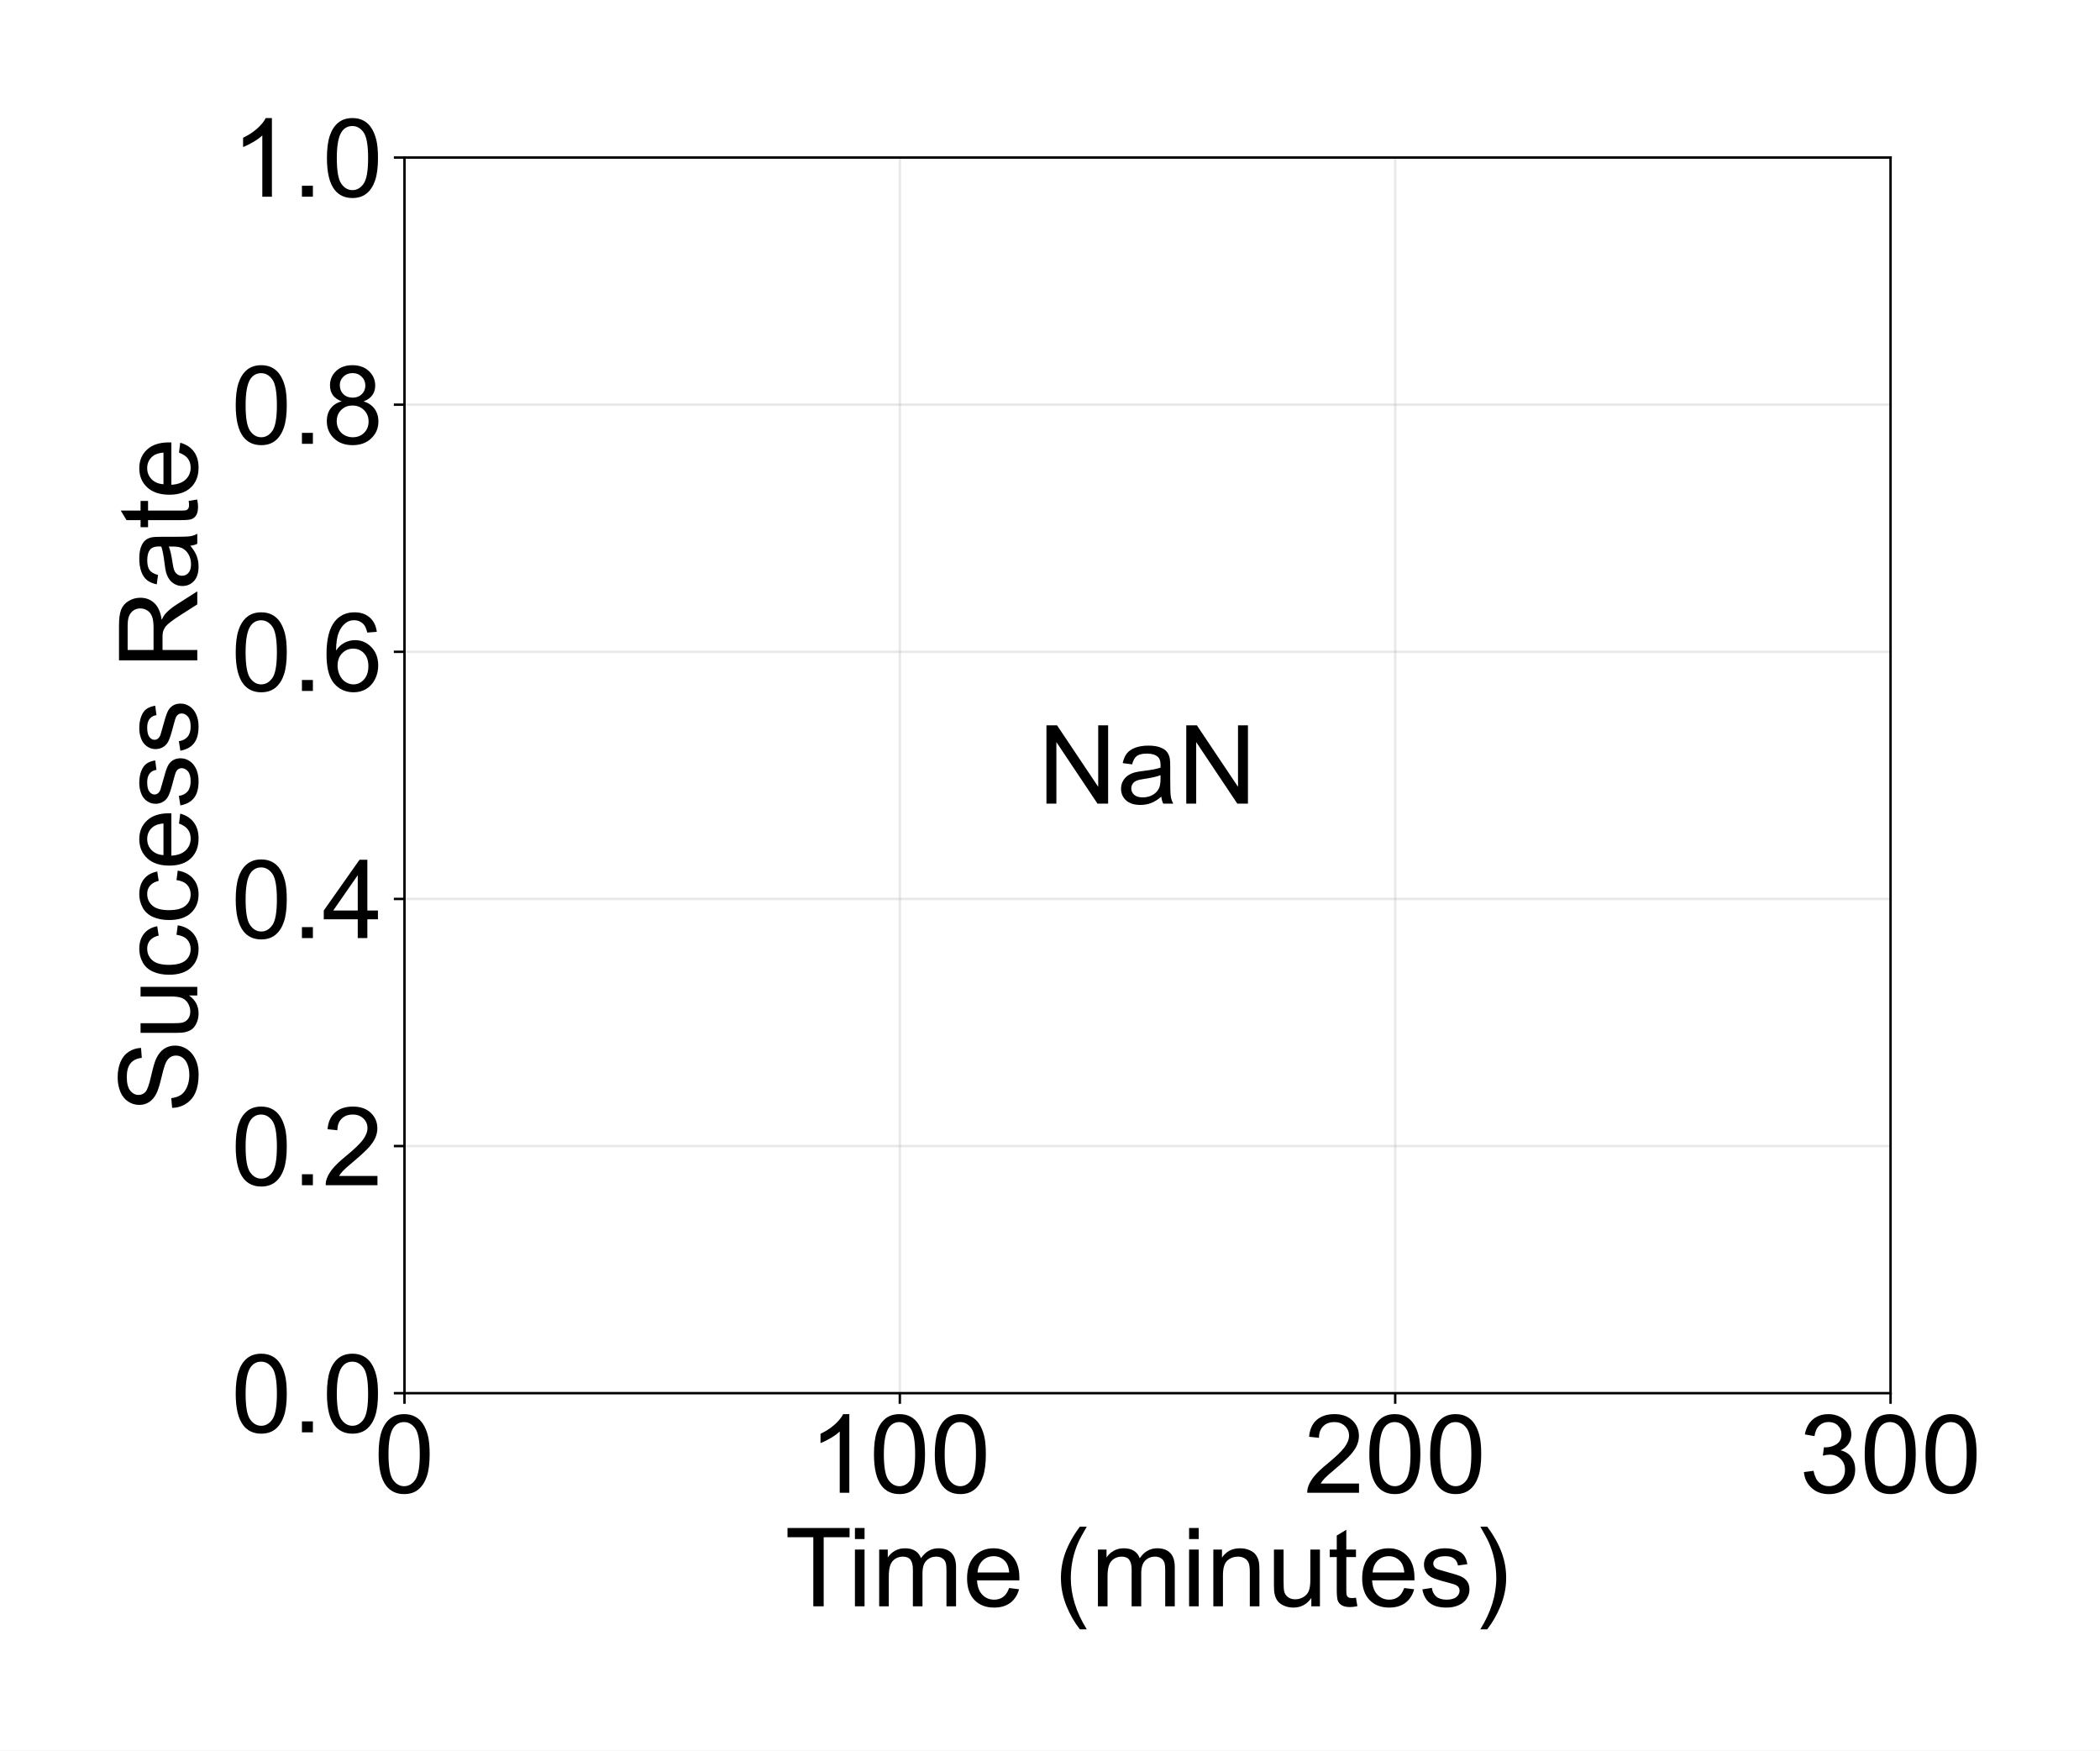
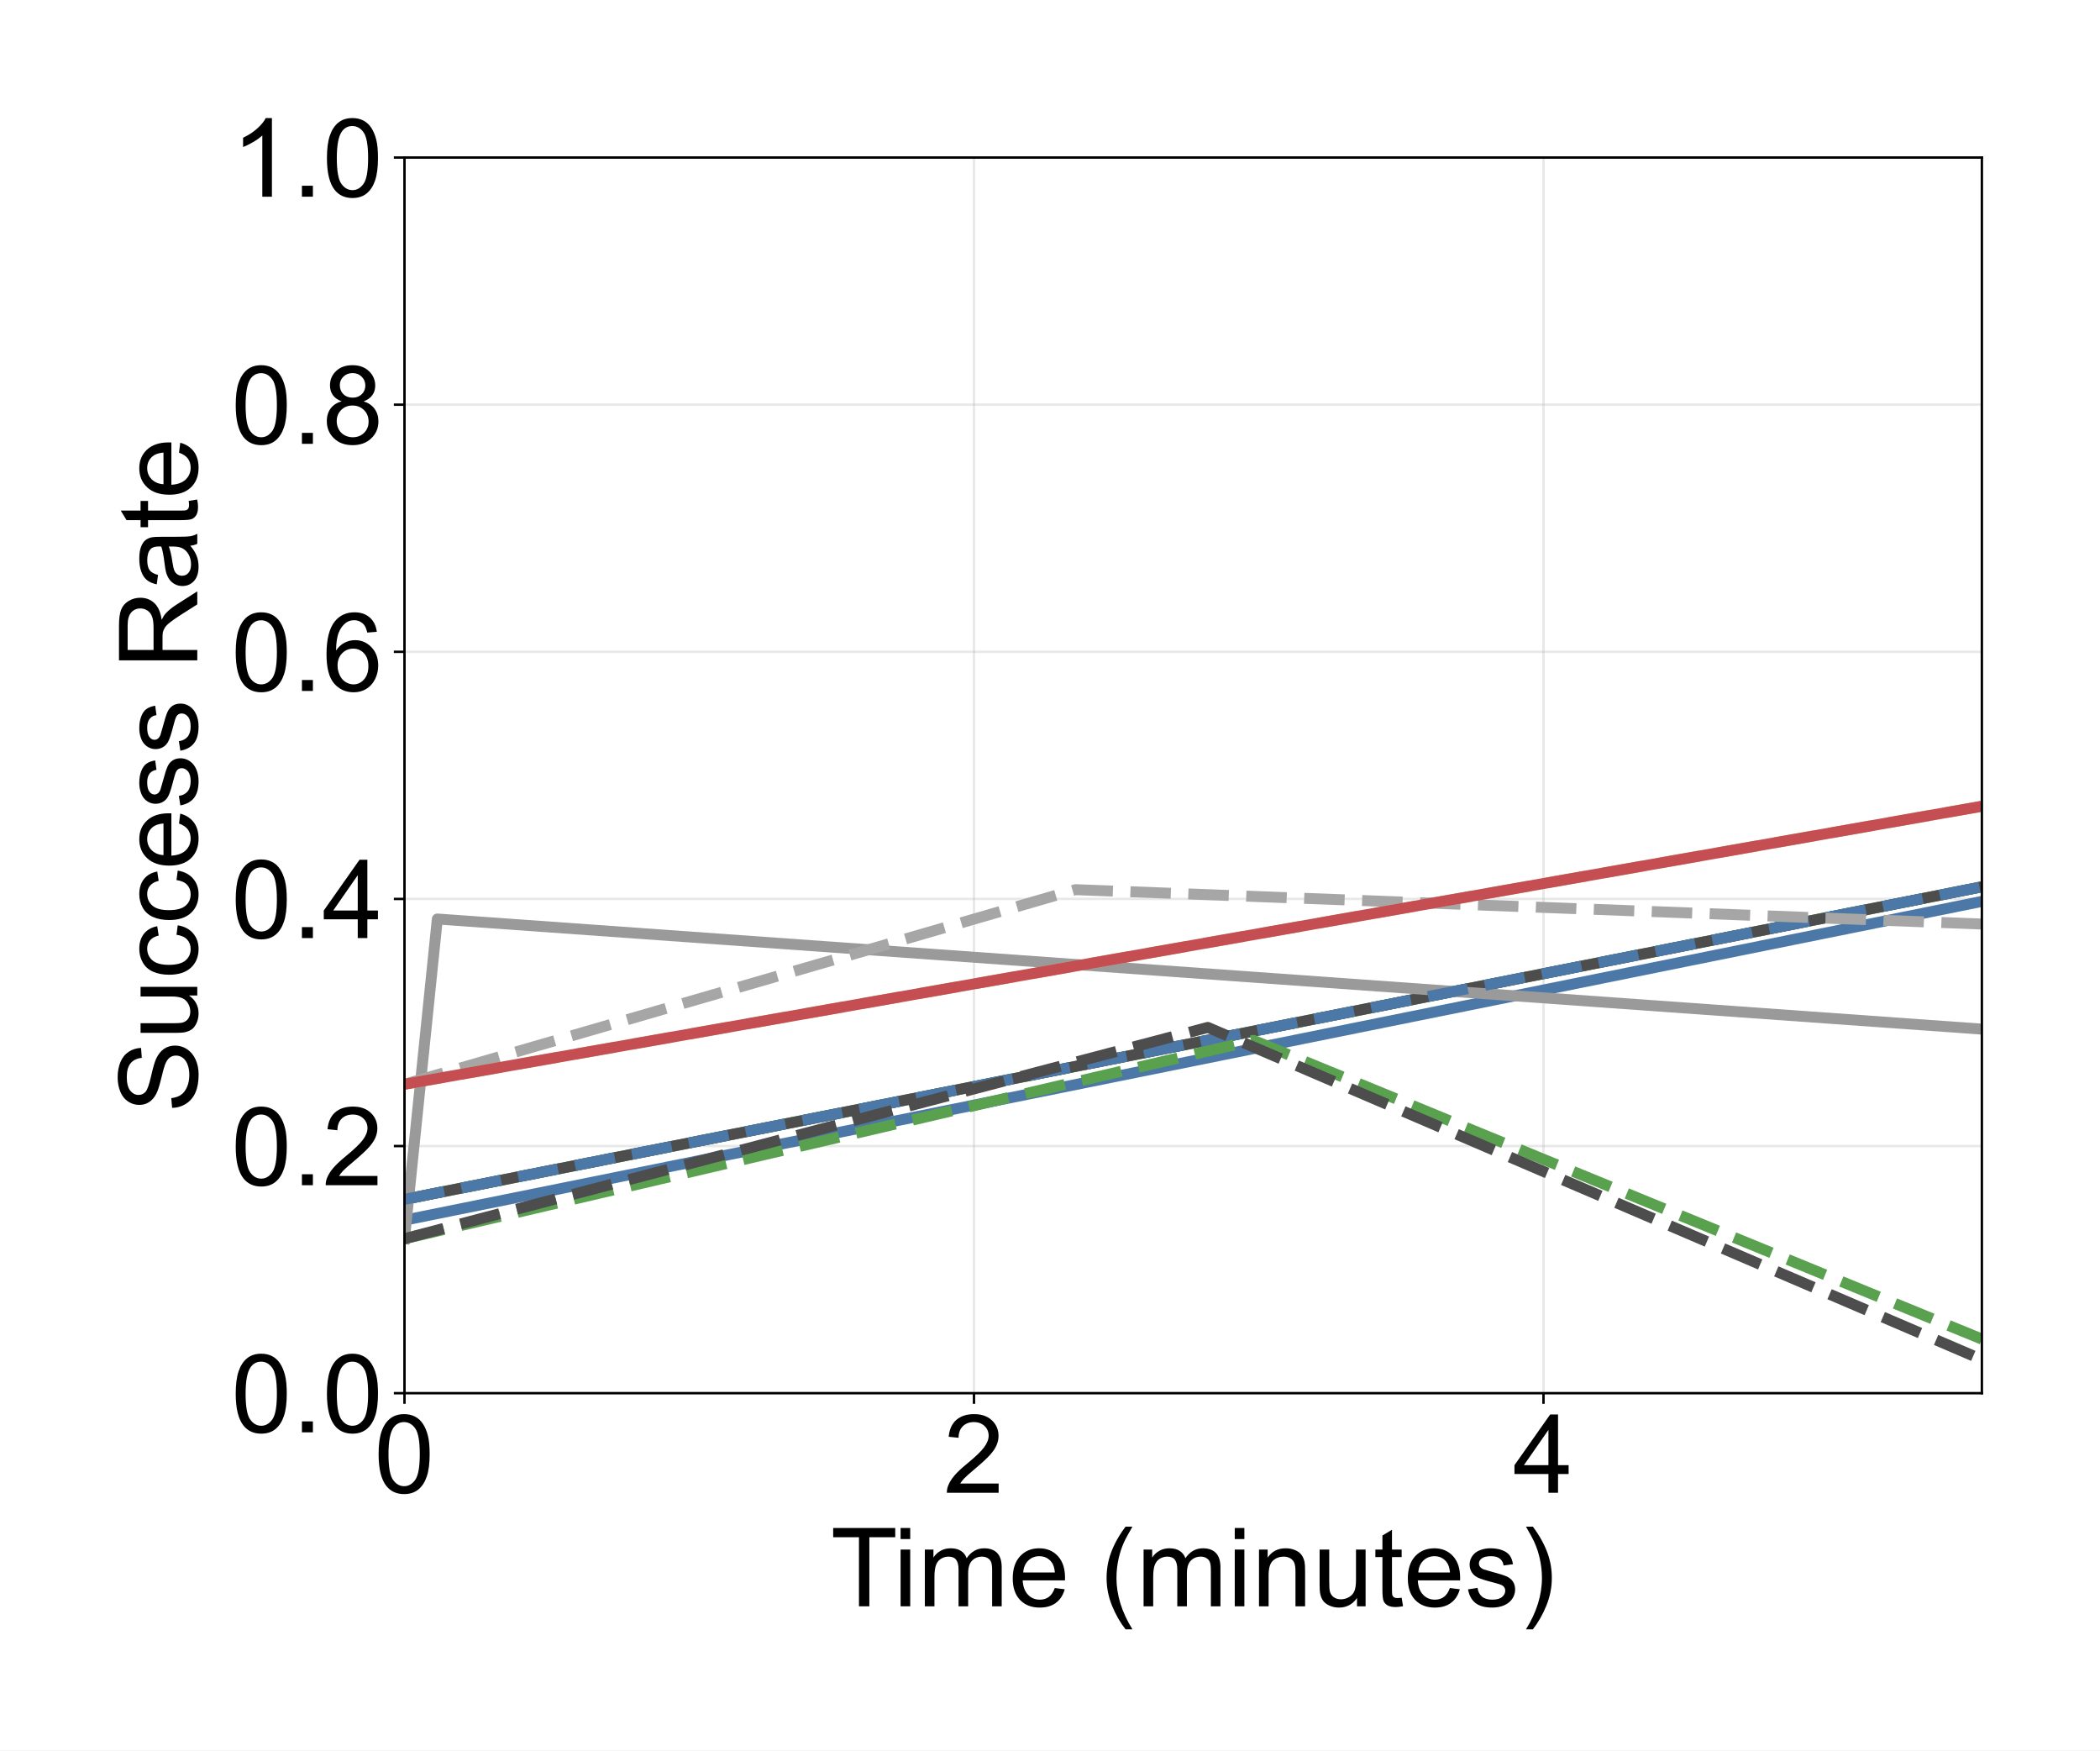
<svg xmlns="http://www.w3.org/2000/svg" xmlns:xlink="http://www.w3.org/1999/xlink" width="691.2pt" height="576pt" viewBox="0 0 691.2 576" version="1.1">
  <defs>
    <style type="text/css">*{stroke-linejoin: round; stroke-linecap: butt}</style>
  </defs>
  <g id="figure_1">
    <g id="patch_1">
      <path d="M 0 576  L 691.2 576  L 691.2 0  L 0 0  z " style="fill: #ffffff" />
    </g>
    <g id="axes_1">
      <g id="patch_2">
-         <path d="M 133.13 458.44  L 622.26 458.44  L 622.26 51.84  L 133.13 51.84  z " style="fill: #ffffff" />
+         <path d="M 133.13 458.44  L 652.32 458.44  L 652.32 51.84  L 133.13 51.84  z " style="fill: #ffffff" />
      </g>
      <g id="matplotlib.axis_1">
        <g id="xtick_1">
          <g id="line2d_1">
-             <path d="M 133.13 458.44  L 133.13 51.84  " clip-path="url(#p5f7fb6035d)" style="fill: none; stroke: #b0b0b0; stroke-opacity: 0.3; stroke-width: 0.8; stroke-linecap: square" />
+             <path d="M 133.13 458.44  L 133.13 51.84  " clip-path="url(#p244ddfeaf4)" style="fill: none; stroke: #b0b0b0; stroke-opacity: 0.3; stroke-width: 0.8; stroke-linecap: square" />
          </g>
          <g id="line2d_2">
            <defs>
-               <path id="mc179541bfc" d="M 0 0  L 0 3.5  " style="stroke: #000000; stroke-width: 0.8" />
-             </defs>
-             <g>
-               <use xlink:href="#mc179541bfc" x="133.13" y="458.44" style="stroke: #000000; stroke-width: 0.8" />
+               <path id="mc18d2cdf1a" d="M 0 0  L 0 3.5  " style="stroke: #000000; stroke-width: 0.8" />
+             </defs>
+             <g>
+               <use xlink:href="#mc18d2cdf1a" x="133.13" y="458.44" style="stroke: #000000; stroke-width: 0.8" />
            </g>
          </g>
          <g id="text_1">
            <g transform="translate(123.1203 491.2081) scale(0.36 -0.36)">
              <defs>
                <path id="ArialMT-30" d="M 266 2259  Q 266 3072 433 3567  Q 600 4063 929 4331  Q 1259 4600 1759 4600  Q 2128 4600 2406 4451  Q 2684 4303 2865 4023  Q 3047 3744 3150 3342  Q 3253 2941 3253 2259  Q 3253 1453 3087 958  Q 2922 463 2592 192  Q 2263 -78 1759 -78  Q 1097 -78 719 397  Q 266 969 266 2259  z M 844 2259  Q 844 1131 1108 757  Q 1372 384 1759 384  Q 2147 384 2411 759  Q 2675 1134 2675 2259  Q 2675 3391 2411 3762  Q 2147 4134 1753 4134  Q 1366 4134 1134 3806  Q 844 3388 844 2259  z " transform="scale(0.015625)" />
              </defs>
              <use xlink:href="#ArialMT-30" />
            </g>
          </g>
        </g>
        <g id="xtick_2">
          <g id="line2d_3">
-             <path d="M 296.173 458.44  L 296.173 51.84  " clip-path="url(#p5f7fb6035d)" style="fill: none; stroke: #b0b0b0; stroke-opacity: 0.3; stroke-width: 0.8; stroke-linecap: square" />
+             <path d="M 320.579 458.44  L 320.579 51.84  " clip-path="url(#p244ddfeaf4)" style="fill: none; stroke: #b0b0b0; stroke-opacity: 0.3; stroke-width: 0.8; stroke-linecap: square" />
          </g>
          <g id="line2d_4">
            <g>
-               <use xlink:href="#mc179541bfc" x="296.173" y="458.44" style="stroke: #000000; stroke-width: 0.8" />
+               <use xlink:href="#mc18d2cdf1a" x="320.579" y="458.44" style="stroke: #000000; stroke-width: 0.8" />
            </g>
          </g>
          <g id="text_2">
-             <g transform="translate(266.1443 491.2081) scale(0.36 -0.36)">
-               <defs>
-                 <path id="ArialMT-31" d="M 2384 0  L 1822 0  L 1822 3584  Q 1619 3391 1289 3197  Q 959 3003 697 2906  L 697 3450  Q 1169 3672 1522 3987  Q 1875 4303 2022 4600  L 2384 4600  L 2384 0  z " transform="scale(0.015625)" />
-               </defs>
-               <use xlink:href="#ArialMT-31" />
-               <use xlink:href="#ArialMT-30" transform="translate(55.61523 0)" />
-               <use xlink:href="#ArialMT-30" transform="translate(111.2305 0)" />
+             <g transform="translate(310.5694 491.2081) scale(0.36 -0.36)">
+               <defs>
+                 <path id="ArialMT-32" d="M 3222 541  L 3222 0  L 194 0  Q 188 203 259 391  Q 375 700 629 1000  Q 884 1300 1366 1694  Q 2113 2306 2375 2664  Q 2638 3022 2638 3341  Q 2638 3675 2398 3904  Q 2159 4134 1775 4134  Q 1369 4134 1125 3890  Q 881 3647 878 3216  L 300 3275  Q 359 3922 746 4261  Q 1134 4600 1788 4600  Q 2447 4600 2831 4234  Q 3216 3869 3216 3328  Q 3216 3053 3103 2787  Q 2991 2522 2730 2228  Q 2469 1934 1863 1422  Q 1356 997 1212 845  Q 1069 694 975 541  L 3222 541  z " transform="scale(0.015625)" />
+               </defs>
+               <use xlink:href="#ArialMT-32" />
            </g>
          </g>
        </g>
        <g id="xtick_3">
          <g id="line2d_5">
-             <path d="M 459.217 458.44  L 459.217 51.84  " clip-path="url(#p5f7fb6035d)" style="fill: none; stroke: #b0b0b0; stroke-opacity: 0.3; stroke-width: 0.8; stroke-linecap: square" />
+             <path d="M 508.028 458.44  L 508.028 51.84  " clip-path="url(#p244ddfeaf4)" style="fill: none; stroke: #b0b0b0; stroke-opacity: 0.3; stroke-width: 0.8; stroke-linecap: square" />
          </g>
          <g id="line2d_6">
            <g>
-               <use xlink:href="#mc179541bfc" x="459.217" y="458.44" style="stroke: #000000; stroke-width: 0.8" />
+               <use xlink:href="#mc18d2cdf1a" x="508.028" y="458.44" style="stroke: #000000; stroke-width: 0.8" />
            </g>
          </g>
          <g id="text_3">
-             <g transform="translate(429.1876 491.2081) scale(0.36 -0.36)">
-               <defs>
-                 <path id="ArialMT-32" d="M 3222 541  L 3222 0  L 194 0  Q 188 203 259 391  Q 375 700 629 1000  Q 884 1300 1366 1694  Q 2113 2306 2375 2664  Q 2638 3022 2638 3341  Q 2638 3675 2398 3904  Q 2159 4134 1775 4134  Q 1369 4134 1125 3890  Q 881 3647 878 3216  L 300 3275  Q 359 3922 746 4261  Q 1134 4600 1788 4600  Q 2447 4600 2831 4234  Q 3216 3869 3216 3328  Q 3216 3053 3103 2787  Q 2991 2522 2730 2228  Q 2469 1934 1863 1422  Q 1356 997 1212 845  Q 1069 694 975 541  L 3222 541  z " transform="scale(0.015625)" />
-               </defs>
-               <use xlink:href="#ArialMT-32" />
-               <use xlink:href="#ArialMT-30" transform="translate(55.61523 0)" />
-               <use xlink:href="#ArialMT-30" transform="translate(111.2305 0)" />
-             </g>
-           </g>
-         </g>
-         <g id="xtick_4">
-           <g id="line2d_7">
-             <path d="M 622.26 458.44  L 622.26 51.84  " clip-path="url(#p5f7fb6035d)" style="fill: none; stroke: #b0b0b0; stroke-opacity: 0.3; stroke-width: 0.8; stroke-linecap: square" />
-           </g>
-           <g id="line2d_8">
-             <g>
-               <use xlink:href="#mc179541bfc" x="622.26" y="458.44" style="stroke: #000000; stroke-width: 0.8" />
-             </g>
-           </g>
-           <g id="text_4">
-             <g transform="translate(592.2309 491.2081) scale(0.36 -0.36)">
-               <defs>
-                 <path id="ArialMT-33" d="M 269 1209  L 831 1284  Q 928 806 1161 595  Q 1394 384 1728 384  Q 2125 384 2398 659  Q 2672 934 2672 1341  Q 2672 1728 2419 1979  Q 2166 2231 1775 2231  Q 1616 2231 1378 2169  L 1441 2663  Q 1497 2656 1531 2656  Q 1891 2656 2178 2843  Q 2466 3031 2466 3422  Q 2466 3731 2256 3934  Q 2047 4138 1716 4138  Q 1388 4138 1169 3931  Q 950 3725 888 3313  L 325 3413  Q 428 3978 793 4289  Q 1159 4600 1703 4600  Q 2078 4600 2393 4439  Q 2709 4278 2876 4000  Q 3044 3722 3044 3409  Q 3044 3113 2884 2869  Q 2725 2625 2413 2481  Q 2819 2388 3044 2092  Q 3269 1797 3269 1353  Q 3269 753 2831 336  Q 2394 -81 1725 -81  Q 1122 -81 723 278  Q 325 638 269 1209  z " transform="scale(0.015625)" />
-               </defs>
-               <use xlink:href="#ArialMT-33" />
-               <use xlink:href="#ArialMT-30" transform="translate(55.61523 0)" />
-               <use xlink:href="#ArialMT-30" transform="translate(111.2305 0)" />
-             </g>
-           </g>
-         </g>
-         <g id="text_5">
-           <g transform="translate(258.3634 528.57) scale(0.36 -0.36)">
+             <g transform="translate(498.0185 491.2081) scale(0.36 -0.36)">
+               <defs>
+                 <path id="ArialMT-34" d="M 2069 0  L 2069 1097  L 81 1097  L 81 1613  L 2172 4581  L 2631 4581  L 2631 1613  L 3250 1613  L 3250 1097  L 2631 1097  L 2631 0  L 2069 0  z M 2069 1613  L 2069 3678  L 634 1613  L 2069 1613  z " transform="scale(0.015625)" />
+               </defs>
+               <use xlink:href="#ArialMT-34" />
+             </g>
+           </g>
+         </g>
+         <g id="text_4">
+           <g transform="translate(273.3934 528.57) scale(0.36 -0.36)">
            <defs>
              <path id="ArialMT-54" d="M 1659 0  L 1659 4041  L 150 4041  L 150 4581  L 3781 4581  L 3781 4041  L 2266 4041  L 2266 0  L 1659 0  z " transform="scale(0.015625)" />
              <path id="ArialMT-69" d="M 425 3934  L 425 4581  L 988 4581  L 988 3934  L 425 3934  z M 425 0  L 425 3319  L 988 3319  L 988 0  L 425 0  z " transform="scale(0.015625)" />
              <path id="ArialMT-6d" d="M 422 0  L 422 3319  L 925 3319  L 925 2853  Q 1081 3097 1340 3245  Q 1600 3394 1931 3394  Q 2300 3394 2536 3241  Q 2772 3088 2869 2813  Q 3263 3394 3894 3394  Q 4388 3394 4653 3120  Q 4919 2847 4919 2278  L 4919 0  L 4359 0  L 4359 2091  Q 4359 2428 4304 2576  Q 4250 2725 4106 2815  Q 3963 2906 3769 2906  Q 3419 2906 3187 2673  Q 2956 2441 2956 1928  L 2956 0  L 2394 0  L 2394 2156  Q 2394 2531 2256 2718  Q 2119 2906 1806 2906  Q 1569 2906 1367 2781  Q 1166 2656 1075 2415  Q 984 2175 984 1722  L 984 0  L 422 0  z " transform="scale(0.015625)" />
              <path id="ArialMT-65" d="M 2694 1069  L 3275 997  Q 3138 488 2766 206  Q 2394 -75 1816 -75  Q 1088 -75 661 373  Q 234 822 234 1631  Q 234 2469 665 2931  Q 1097 3394 1784 3394  Q 2450 3394 2872 2941  Q 3294 2488 3294 1666  Q 3294 1616 3291 1516  L 816 1516  Q 847 969 1125 678  Q 1403 388 1819 388  Q 2128 388 2347 550  Q 2566 713 2694 1069  z M 847 1978  L 2700 1978  Q 2663 2397 2488 2606  Q 2219 2931 1791 2931  Q 1403 2931 1139 2672  Q 875 2413 847 1978  z " transform="scale(0.015625)" />
              <path id="ArialMT-20" transform="scale(0.015625)" />
              <path id="ArialMT-28" d="M 1497 -1347  Q 1031 -759 709 28  Q 388 816 388 1659  Q 388 2403 628 3084  Q 909 3875 1497 4659  L 1900 4659  Q 1522 4009 1400 3731  Q 1209 3300 1100 2831  Q 966 2247 966 1656  Q 966 153 1900 -1347  L 1497 -1347  z " transform="scale(0.015625)" />
              <path id="ArialMT-6e" d="M 422 0  L 422 3319  L 928 3319  L 928 2847  Q 1294 3394 1984 3394  Q 2284 3394 2536 3286  Q 2788 3178 2913 3003  Q 3038 2828 3088 2588  Q 3119 2431 3119 2041  L 3119 0  L 2556 0  L 2556 2019  Q 2556 2363 2490 2533  Q 2425 2703 2258 2804  Q 2091 2906 1866 2906  Q 1506 2906 1245 2678  Q 984 2450 984 1813  L 984 0  L 422 0  z " transform="scale(0.015625)" />
              <path id="ArialMT-75" d="M 2597 0  L 2597 488  Q 2209 -75 1544 -75  Q 1250 -75 995 37  Q 741 150 617 320  Q 494 491 444 738  Q 409 903 409 1263  L 409 3319  L 972 3319  L 972 1478  Q 972 1038 1006 884  Q 1059 663 1231 536  Q 1403 409 1656 409  Q 1909 409 2131 539  Q 2353 669 2445 892  Q 2538 1116 2538 1541  L 2538 3319  L 3100 3319  L 3100 0  L 2597 0  z " transform="scale(0.015625)" />
              <path id="ArialMT-74" d="M 1650 503  L 1731 6  Q 1494 -44 1306 -44  Q 1000 -44 831 53  Q 663 150 594 308  Q 525 466 525 972  L 525 2881  L 113 2881  L 113 3319  L 525 3319  L 525 4141  L 1084 4478  L 1084 3319  L 1650 3319  L 1650 2881  L 1084 2881  L 1084 941  Q 1084 700 1114 631  Q 1144 563 1211 522  Q 1278 481 1403 481  Q 1497 481 1650 503  z " transform="scale(0.015625)" />
              <path id="ArialMT-73" d="M 197 991  L 753 1078  Q 800 744 1014 566  Q 1228 388 1613 388  Q 2000 388 2187 545  Q 2375 703 2375 916  Q 2375 1106 2209 1216  Q 2094 1291 1634 1406  Q 1016 1563 777 1677  Q 538 1791 414 1992  Q 291 2194 291 2438  Q 291 2659 392 2848  Q 494 3038 669 3163  Q 800 3259 1026 3326  Q 1253 3394 1513 3394  Q 1903 3394 2198 3281  Q 2494 3169 2634 2976  Q 2775 2784 2828 2463  L 2278 2388  Q 2241 2644 2061 2787  Q 1881 2931 1553 2931  Q 1166 2931 1000 2803  Q 834 2675 834 2503  Q 834 2394 903 2306  Q 972 2216 1119 2156  Q 1203 2125 1616 2013  Q 2213 1853 2448 1751  Q 2684 1650 2818 1456  Q 2953 1263 2953 975  Q 2953 694 2789 445  Q 2625 197 2315 61  Q 2006 -75 1616 -75  Q 969 -75 630 194  Q 291 463 197 991  z " transform="scale(0.015625)" />
              <path id="ArialMT-29" d="M 791 -1347  L 388 -1347  Q 1322 153 1322 1656  Q 1322 2244 1188 2822  Q 1081 3291 891 3722  Q 769 4003 388 4659  L 791 4659  Q 1378 3875 1659 3084  Q 1900 2403 1900 1659  Q 1900 816 1576 28  Q 1253 -759 791 -1347  z " transform="scale(0.015625)" />
            </defs>
            <use xlink:href="#ArialMT-54" />
            <use xlink:href="#ArialMT-69" transform="translate(57.33398 0)" />
            <use xlink:href="#ArialMT-6d" transform="translate(79.55078 0)" />
            <use xlink:href="#ArialMT-65" transform="translate(162.8516 0)" />
            <use xlink:href="#ArialMT-20" transform="translate(218.4668 0)" />
            <use xlink:href="#ArialMT-28" transform="translate(246.25 0)" />
            <use xlink:href="#ArialMT-6d" transform="translate(279.5508 0)" />
            <use xlink:href="#ArialMT-69" transform="translate(362.8516 0)" />
            <use xlink:href="#ArialMT-6e" transform="translate(385.0684 0)" />
            <use xlink:href="#ArialMT-75" transform="translate(440.6836 0)" />
            <use xlink:href="#ArialMT-74" transform="translate(496.2988 0)" />
            <use xlink:href="#ArialMT-65" transform="translate(524.082 0)" />
            <use xlink:href="#ArialMT-73" transform="translate(579.6973 0)" />
            <use xlink:href="#ArialMT-29" transform="translate(629.6973 0)" />
          </g>
        </g>
      </g>
      <g id="matplotlib.axis_2">
        <g id="ytick_1">
+           <g id="line2d_7">
+             <path d="M 133.13 458.44  L 652.32 458.44  " clip-path="url(#p244ddfeaf4)" style="fill: none; stroke: #b0b0b0; stroke-opacity: 0.3; stroke-width: 0.8; stroke-linecap: square" />
+           </g>
+           <g id="line2d_8">
+             <defs>
+               <path id="m0a83d0a2db" d="M 0 0  L -3.5 0  " style="stroke: #000000; stroke-width: 0.8" />
+             </defs>
+             <g>
+               <use xlink:href="#m0a83d0a2db" x="133.13" y="458.44" style="stroke: #000000; stroke-width: 0.8" />
+             </g>
+           </g>
+           <g id="text_5">
+             <g transform="translate(76.09 471.3241) scale(0.36 -0.36)">
+               <defs>
+                 <path id="ArialMT-2e" d="M 581 0  L 581 641  L 1222 641  L 1222 0  L 581 0  z " transform="scale(0.015625)" />
+               </defs>
+               <use xlink:href="#ArialMT-30" />
+               <use xlink:href="#ArialMT-2e" transform="translate(55.61523 0)" />
+               <use xlink:href="#ArialMT-30" transform="translate(83.39844 0)" />
+             </g>
+           </g>
+         </g>
+         <g id="ytick_2">
          <g id="line2d_9">
-             <path d="M 133.13 458.44  L 622.26 458.44  " clip-path="url(#p5f7fb6035d)" style="fill: none; stroke: #b0b0b0; stroke-opacity: 0.3; stroke-width: 0.8; stroke-linecap: square" />
+             <path d="M 133.13 377.12  L 652.32 377.12  " clip-path="url(#p244ddfeaf4)" style="fill: none; stroke: #b0b0b0; stroke-opacity: 0.3; stroke-width: 0.8; stroke-linecap: square" />
          </g>
          <g id="line2d_10">
-             <defs>
-               <path id="m6d5f59e7d5" d="M 0 0  L -3.5 0  " style="stroke: #000000; stroke-width: 0.8" />
-             </defs>
-             <g>
-               <use xlink:href="#m6d5f59e7d5" x="133.13" y="458.44" style="stroke: #000000; stroke-width: 0.8" />
+             <g>
+               <use xlink:href="#m0a83d0a2db" x="133.13" y="377.12" style="stroke: #000000; stroke-width: 0.8" />
            </g>
          </g>
          <g id="text_6">
-             <g transform="translate(76.09 471.3241) scale(0.36 -0.36)">
-               <defs>
-                 <path id="ArialMT-2e" d="M 581 0  L 581 641  L 1222 641  L 1222 0  L 581 0  z " transform="scale(0.015625)" />
-               </defs>
-               <use xlink:href="#ArialMT-30" />
+             <g transform="translate(76.09 390.0041) scale(0.36 -0.36)">
+               <use xlink:href="#ArialMT-30" />
+               <use xlink:href="#ArialMT-2e" transform="translate(55.61523 0)" />
+               <use xlink:href="#ArialMT-32" transform="translate(83.39844 0)" />
+             </g>
+           </g>
+         </g>
+         <g id="ytick_3">
+           <g id="line2d_11">
+             <path d="M 133.13 295.8  L 652.32 295.8  " clip-path="url(#p244ddfeaf4)" style="fill: none; stroke: #b0b0b0; stroke-opacity: 0.3; stroke-width: 0.8; stroke-linecap: square" />
+           </g>
+           <g id="line2d_12">
+             <g>
+               <use xlink:href="#m0a83d0a2db" x="133.13" y="295.8" style="stroke: #000000; stroke-width: 0.8" />
+             </g>
+           </g>
+           <g id="text_7">
+             <g transform="translate(76.09 308.6841) scale(0.36 -0.36)">
+               <use xlink:href="#ArialMT-30" />
+               <use xlink:href="#ArialMT-2e" transform="translate(55.61523 0)" />
+               <use xlink:href="#ArialMT-34" transform="translate(83.39844 0)" />
+             </g>
+           </g>
+         </g>
+         <g id="ytick_4">
+           <g id="line2d_13">
+             <path d="M 133.13 214.48  L 652.32 214.48  " clip-path="url(#p244ddfeaf4)" style="fill: none; stroke: #b0b0b0; stroke-opacity: 0.3; stroke-width: 0.8; stroke-linecap: square" />
+           </g>
+           <g id="line2d_14">
+             <g>
+               <use xlink:href="#m0a83d0a2db" x="133.13" y="214.48" style="stroke: #000000; stroke-width: 0.8" />
+             </g>
+           </g>
+           <g id="text_8">
+             <g transform="translate(76.09 227.3641) scale(0.36 -0.36)">
+               <defs>
+                 <path id="ArialMT-36" d="M 3184 3459  L 2625 3416  Q 2550 3747 2413 3897  Q 2184 4138 1850 4138  Q 1581 4138 1378 3988  Q 1113 3794 959 3422  Q 806 3050 800 2363  Q 1003 2672 1297 2822  Q 1591 2972 1913 2972  Q 2475 2972 2870 2558  Q 3266 2144 3266 1488  Q 3266 1056 3080 686  Q 2894 316 2569 119  Q 2244 -78 1831 -78  Q 1128 -78 684 439  Q 241 956 241 2144  Q 241 3472 731 4075  Q 1159 4600 1884 4600  Q 2425 4600 2770 4297  Q 3116 3994 3184 3459  z M 888 1484  Q 888 1194 1011 928  Q 1134 663 1356 523  Q 1578 384 1822 384  Q 2178 384 2434 671  Q 2691 959 2691 1453  Q 2691 1928 2437 2201  Q 2184 2475 1800 2475  Q 1419 2475 1153 2201  Q 888 1928 888 1484  z " transform="scale(0.015625)" />
+               </defs>
+               <use xlink:href="#ArialMT-30" />
+               <use xlink:href="#ArialMT-2e" transform="translate(55.61523 0)" />
+               <use xlink:href="#ArialMT-36" transform="translate(83.39844 0)" />
+             </g>
+           </g>
+         </g>
+         <g id="ytick_5">
+           <g id="line2d_15">
+             <path d="M 133.13 133.16  L 652.32 133.16  " clip-path="url(#p244ddfeaf4)" style="fill: none; stroke: #b0b0b0; stroke-opacity: 0.3; stroke-width: 0.8; stroke-linecap: square" />
+           </g>
+           <g id="line2d_16">
+             <g>
+               <use xlink:href="#m0a83d0a2db" x="133.13" y="133.16" style="stroke: #000000; stroke-width: 0.8" />
+             </g>
+           </g>
+           <g id="text_9">
+             <g transform="translate(76.09 146.0441) scale(0.36 -0.36)">
+               <defs>
+                 <path id="ArialMT-38" d="M 1131 2484  Q 781 2613 612 2850  Q 444 3088 444 3419  Q 444 3919 803 4259  Q 1163 4600 1759 4600  Q 2359 4600 2725 4251  Q 3091 3903 3091 3403  Q 3091 3084 2923 2848  Q 2756 2613 2416 2484  Q 2838 2347 3058 2040  Q 3278 1734 3278 1309  Q 3278 722 2862 322  Q 2447 -78 1769 -78  Q 1091 -78 675 323  Q 259 725 259 1325  Q 259 1772 486 2073  Q 713 2375 1131 2484  z M 1019 3438  Q 1019 3113 1228 2906  Q 1438 2700 1772 2700  Q 2097 2700 2305 2904  Q 2513 3109 2513 3406  Q 2513 3716 2298 3927  Q 2084 4138 1766 4138  Q 1444 4138 1231 3931  Q 1019 3725 1019 3438  z M 838 1322  Q 838 1081 952 856  Q 1066 631 1291 507  Q 1516 384 1775 384  Q 2178 384 2440 643  Q 2703 903 2703 1303  Q 2703 1709 2433 1975  Q 2163 2241 1756 2241  Q 1359 2241 1098 1978  Q 838 1716 838 1322  z " transform="scale(0.015625)" />
+               </defs>
+               <use xlink:href="#ArialMT-30" />
+               <use xlink:href="#ArialMT-2e" transform="translate(55.61523 0)" />
+               <use xlink:href="#ArialMT-38" transform="translate(83.39844 0)" />
+             </g>
+           </g>
+         </g>
+         <g id="ytick_6">
+           <g id="line2d_17">
+             <path d="M 133.13 51.84  L 652.32 51.84  " clip-path="url(#p244ddfeaf4)" style="fill: none; stroke: #b0b0b0; stroke-opacity: 0.3; stroke-width: 0.8; stroke-linecap: square" />
+           </g>
+           <g id="line2d_18">
+             <g>
+               <use xlink:href="#m0a83d0a2db" x="133.13" y="51.84" style="stroke: #000000; stroke-width: 0.8" />
+             </g>
+           </g>
+           <g id="text_10">
+             <g transform="translate(76.09 64.72406) scale(0.36 -0.36)">
+               <defs>
+                 <path id="ArialMT-31" d="M 2384 0  L 1822 0  L 1822 3584  Q 1619 3391 1289 3197  Q 959 3003 697 2906  L 697 3450  Q 1169 3672 1522 3987  Q 1875 4303 2022 4600  L 2384 4600  L 2384 0  z " transform="scale(0.015625)" />
+               </defs>
+               <use xlink:href="#ArialMT-31" />
              <use xlink:href="#ArialMT-2e" transform="translate(55.61523 0)" />
              <use xlink:href="#ArialMT-30" transform="translate(83.39844 0)" />
            </g>
          </g>
        </g>
-         <g id="ytick_2">
-           <g id="line2d_11">
-             <path d="M 133.13 377.12  L 622.26 377.12  " clip-path="url(#p5f7fb6035d)" style="fill: none; stroke: #b0b0b0; stroke-opacity: 0.3; stroke-width: 0.8; stroke-linecap: square" />
-           </g>
-           <g id="line2d_12">
-             <g>
-               <use xlink:href="#m6d5f59e7d5" x="133.13" y="377.12" style="stroke: #000000; stroke-width: 0.8" />
-             </g>
-           </g>
-           <g id="text_7">
-             <g transform="translate(76.09 390.0041) scale(0.36 -0.36)">
-               <use xlink:href="#ArialMT-30" />
-               <use xlink:href="#ArialMT-2e" transform="translate(55.61523 0)" />
-               <use xlink:href="#ArialMT-32" transform="translate(83.39844 0)" />
-             </g>
-           </g>
-         </g>
-         <g id="ytick_3">
-           <g id="line2d_13">
-             <path d="M 133.13 295.8  L 622.26 295.8  " clip-path="url(#p5f7fb6035d)" style="fill: none; stroke: #b0b0b0; stroke-opacity: 0.3; stroke-width: 0.8; stroke-linecap: square" />
-           </g>
-           <g id="line2d_14">
-             <g>
-               <use xlink:href="#m6d5f59e7d5" x="133.13" y="295.8" style="stroke: #000000; stroke-width: 0.8" />
-             </g>
-           </g>
-           <g id="text_8">
-             <g transform="translate(76.09 308.6841) scale(0.36 -0.36)">
-               <defs>
-                 <path id="ArialMT-34" d="M 2069 0  L 2069 1097  L 81 1097  L 81 1613  L 2172 4581  L 2631 4581  L 2631 1613  L 3250 1613  L 3250 1097  L 2631 1097  L 2631 0  L 2069 0  z M 2069 1613  L 2069 3678  L 634 1613  L 2069 1613  z " transform="scale(0.015625)" />
-               </defs>
-               <use xlink:href="#ArialMT-30" />
-               <use xlink:href="#ArialMT-2e" transform="translate(55.61523 0)" />
-               <use xlink:href="#ArialMT-34" transform="translate(83.39844 0)" />
-             </g>
-           </g>
-         </g>
-         <g id="ytick_4">
-           <g id="line2d_15">
-             <path d="M 133.13 214.48  L 622.26 214.48  " clip-path="url(#p5f7fb6035d)" style="fill: none; stroke: #b0b0b0; stroke-opacity: 0.3; stroke-width: 0.8; stroke-linecap: square" />
-           </g>
-           <g id="line2d_16">
-             <g>
-               <use xlink:href="#m6d5f59e7d5" x="133.13" y="214.48" style="stroke: #000000; stroke-width: 0.8" />
-             </g>
-           </g>
-           <g id="text_9">
-             <g transform="translate(76.09 227.3641) scale(0.36 -0.36)">
-               <defs>
-                 <path id="ArialMT-36" d="M 3184 3459  L 2625 3416  Q 2550 3747 2413 3897  Q 2184 4138 1850 4138  Q 1581 4138 1378 3988  Q 1113 3794 959 3422  Q 806 3050 800 2363  Q 1003 2672 1297 2822  Q 1591 2972 1913 2972  Q 2475 2972 2870 2558  Q 3266 2144 3266 1488  Q 3266 1056 3080 686  Q 2894 316 2569 119  Q 2244 -78 1831 -78  Q 1128 -78 684 439  Q 241 956 241 2144  Q 241 3472 731 4075  Q 1159 4600 1884 4600  Q 2425 4600 2770 4297  Q 3116 3994 3184 3459  z M 888 1484  Q 888 1194 1011 928  Q 1134 663 1356 523  Q 1578 384 1822 384  Q 2178 384 2434 671  Q 2691 959 2691 1453  Q 2691 1928 2437 2201  Q 2184 2475 1800 2475  Q 1419 2475 1153 2201  Q 888 1928 888 1484  z " transform="scale(0.015625)" />
-               </defs>
-               <use xlink:href="#ArialMT-30" />
-               <use xlink:href="#ArialMT-2e" transform="translate(55.61523 0)" />
-               <use xlink:href="#ArialMT-36" transform="translate(83.39844 0)" />
-             </g>
-           </g>
-         </g>
-         <g id="ytick_5">
-           <g id="line2d_17">
-             <path d="M 133.13 133.16  L 622.26 133.16  " clip-path="url(#p5f7fb6035d)" style="fill: none; stroke: #b0b0b0; stroke-opacity: 0.3; stroke-width: 0.8; stroke-linecap: square" />
-           </g>
-           <g id="line2d_18">
-             <g>
-               <use xlink:href="#m6d5f59e7d5" x="133.13" y="133.16" style="stroke: #000000; stroke-width: 0.8" />
-             </g>
-           </g>
-           <g id="text_10">
-             <g transform="translate(76.09 146.0441) scale(0.36 -0.36)">
-               <defs>
-                 <path id="ArialMT-38" d="M 1131 2484  Q 781 2613 612 2850  Q 444 3088 444 3419  Q 444 3919 803 4259  Q 1163 4600 1759 4600  Q 2359 4600 2725 4251  Q 3091 3903 3091 3403  Q 3091 3084 2923 2848  Q 2756 2613 2416 2484  Q 2838 2347 3058 2040  Q 3278 1734 3278 1309  Q 3278 722 2862 322  Q 2447 -78 1769 -78  Q 1091 -78 675 323  Q 259 725 259 1325  Q 259 1772 486 2073  Q 713 2375 1131 2484  z M 1019 3438  Q 1019 3113 1228 2906  Q 1438 2700 1772 2700  Q 2097 2700 2305 2904  Q 2513 3109 2513 3406  Q 2513 3716 2298 3927  Q 2084 4138 1766 4138  Q 1444 4138 1231 3931  Q 1019 3725 1019 3438  z M 838 1322  Q 838 1081 952 856  Q 1066 631 1291 507  Q 1516 384 1775 384  Q 2178 384 2440 643  Q 2703 903 2703 1303  Q 2703 1709 2433 1975  Q 2163 2241 1756 2241  Q 1359 2241 1098 1978  Q 838 1716 838 1322  z " transform="scale(0.015625)" />
-               </defs>
-               <use xlink:href="#ArialMT-30" />
-               <use xlink:href="#ArialMT-2e" transform="translate(55.61523 0)" />
-               <use xlink:href="#ArialMT-38" transform="translate(83.39844 0)" />
-             </g>
-           </g>
-         </g>
-         <g id="ytick_6">
-           <g id="line2d_19">
-             <path d="M 133.13 51.84  L 622.26 51.84  " clip-path="url(#p5f7fb6035d)" style="fill: none; stroke: #b0b0b0; stroke-opacity: 0.3; stroke-width: 0.8; stroke-linecap: square" />
-           </g>
-           <g id="line2d_20">
-             <g>
-               <use xlink:href="#m6d5f59e7d5" x="133.13" y="51.84" style="stroke: #000000; stroke-width: 0.8" />
-             </g>
-           </g>
-           <g id="text_11">
-             <g transform="translate(76.09 64.72406) scale(0.36 -0.36)">
-               <use xlink:href="#ArialMT-31" />
-               <use xlink:href="#ArialMT-2e" transform="translate(55.61523 0)" />
-               <use xlink:href="#ArialMT-30" transform="translate(83.39844 0)" />
-             </g>
-           </g>
-         </g>
-         <g id="text_12">
+         <g id="text_11">
          <g transform="translate(64.935 366.1859) rotate(-90) scale(0.36 -0.36)">
            <defs>
              <path id="ArialMT-53" d="M 288 1472  L 859 1522  Q 900 1178 1048 958  Q 1197 738 1509 602  Q 1822 466 2213 466  Q 2559 466 2825 569  Q 3091 672 3220 851  Q 3350 1031 3350 1244  Q 3350 1459 3225 1620  Q 3100 1781 2813 1891  Q 2628 1963 1997 2114  Q 1366 2266 1113 2400  Q 784 2572 623 2826  Q 463 3081 463 3397  Q 463 3744 659 4045  Q 856 4347 1234 4503  Q 1613 4659 2075 4659  Q 2584 4659 2973 4495  Q 3363 4331 3572 4012  Q 3781 3694 3797 3291  L 3216 3247  Q 3169 3681 2898 3903  Q 2628 4125 2100 4125  Q 1550 4125 1298 3923  Q 1047 3722 1047 3438  Q 1047 3191 1225 3031  Q 1400 2872 2139 2705  Q 2878 2538 3153 2413  Q 3553 2228 3743 1945  Q 3934 1663 3934 1294  Q 3934 928 3725 604  Q 3516 281 3123 101  Q 2731 -78 2241 -78  Q 1619 -78 1198 103  Q 778 284 539 648  Q 300 1013 288 1472  z " transform="scale(0.015625)" />
              <path id="ArialMT-63" d="M 2588 1216  L 3141 1144  Q 3050 572 2676 248  Q 2303 -75 1759 -75  Q 1078 -75 664 370  Q 250 816 250 1647  Q 250 2184 428 2587  Q 606 2991 970 3192  Q 1334 3394 1763 3394  Q 2303 3394 2647 3120  Q 2991 2847 3088 2344  L 2541 2259  Q 2463 2594 2264 2762  Q 2066 2931 1784 2931  Q 1359 2931 1093 2626  Q 828 2322 828 1663  Q 828 994 1084 691  Q 1341 388 1753 388  Q 2084 388 2306 591  Q 2528 794 2588 1216  z " transform="scale(0.015625)" />
              <path id="ArialMT-52" d="M 503 0  L 503 4581  L 2534 4581  Q 3147 4581 3465 4457  Q 3784 4334 3975 4021  Q 4166 3709 4166 3331  Q 4166 2844 3850 2509  Q 3534 2175 2875 2084  Q 3116 1969 3241 1856  Q 3506 1613 3744 1247  L 4541 0  L 3778 0  L 3172 953  Q 2906 1366 2734 1584  Q 2563 1803 2427 1890  Q 2291 1978 2150 2013  Q 2047 2034 1813 2034  L 1109 2034  L 1109 0  L 503 0  z M 1109 2559  L 2413 2559  Q 2828 2559 3062 2645  Q 3297 2731 3419 2920  Q 3541 3109 3541 3331  Q 3541 3656 3305 3865  Q 3069 4075 2559 4075  L 1109 4075  L 1109 2559  z " transform="scale(0.015625)" />
              <path id="ArialMT-61" d="M 2588 409  Q 2275 144 1986 34  Q 1697 -75 1366 -75  Q 819 -75 525 192  Q 231 459 231 875  Q 231 1119 342 1320  Q 453 1522 633 1644  Q 813 1766 1038 1828  Q 1203 1872 1538 1913  Q 2219 1994 2541 2106  Q 2544 2222 2544 2253  Q 2544 2597 2384 2738  Q 2169 2928 1744 2928  Q 1347 2928 1158 2789  Q 969 2650 878 2297  L 328 2372  Q 403 2725 575 2942  Q 747 3159 1072 3276  Q 1397 3394 1825 3394  Q 2250 3394 2515 3294  Q 2781 3194 2906 3042  Q 3031 2891 3081 2659  Q 3109 2516 3109 2141  L 3109 1391  Q 3109 606 3145 398  Q 3181 191 3288 0  L 2700 0  Q 2613 175 2588 409  z M 2541 1666  Q 2234 1541 1622 1453  Q 1275 1403 1131 1340  Q 988 1278 909 1158  Q 831 1038 831 891  Q 831 666 1001 516  Q 1172 366 1500 366  Q 1825 366 2078 508  Q 2331 650 2450 897  Q 2541 1088 2541 1459  L 2541 1666  z " transform="scale(0.015625)" />
            </defs>
            <use xlink:href="#ArialMT-53" />
            <use xlink:href="#ArialMT-75" transform="translate(66.69922 0)" />
            <use xlink:href="#ArialMT-63" transform="translate(122.3145 0)" />
            <use xlink:href="#ArialMT-63" transform="translate(172.3145 0)" />
            <use xlink:href="#ArialMT-65" transform="translate(222.3145 0)" />
            <use xlink:href="#ArialMT-73" transform="translate(277.9297 0)" />
            <use xlink:href="#ArialMT-73" transform="translate(327.9297 0)" />
            <use xlink:href="#ArialMT-20" transform="translate(377.9297 0)" />
            <use xlink:href="#ArialMT-52" transform="translate(405.7129 0)" />
            <use xlink:href="#ArialMT-61" transform="translate(477.9297 0)" />
            <use xlink:href="#ArialMT-74" transform="translate(533.5449 0)" />
            <use xlink:href="#ArialMT-65" transform="translate(561.3281 0)" />
          </g>
        </g>
      </g>
+       <g id="line2d_19">
+         <path d="M 133.13 401.516  L 652.32 296.613  " clip-path="url(#p244ddfeaf4)" style="fill: none; stroke: #4c78a8; stroke-width: 3.6; stroke-linecap: square" />
+       </g>
+       <g id="line2d_20">
+         <path d="M 133.13 394.66  L 652.32 291.814  " clip-path="url(#p244ddfeaf4)" style="fill: none; stroke: #59a14f; stroke-width: 3.6; stroke-linecap: square" />
+       </g>
+       <g id="line2d_21">
+         <path d="M 133.13 394.66  L 652.32 291.814  " clip-path="url(#p244ddfeaf4)" style="fill: none; stroke: #4d4d4d; stroke-width: 3.6; stroke-linecap: square" />
+       </g>
+       <g id="line2d_22">
+         <path d="M 133.13 407.615  L 143.943 302.407  L 652.32 338.645  " clip-path="url(#p244ddfeaf4)" style="fill: none; stroke: #9a9a9a; stroke-width: 3.6; stroke-linecap: square" />
+       </g>
+       <g id="line2d_23">
+         <path d="M 133.13 394.66  L 652.32 291.814  " clip-path="url(#p244ddfeaf4)" style="fill: none; stroke-dasharray: 13.32,5.76; stroke-dashoffset: 0; stroke: #4c78a8; stroke-width: 3.6" />
+       </g>
+       <g id="line2d_24">
+         <path d="M 133.13 407.615  L 412.576 342.347  L 652.32 440.648  " clip-path="url(#p244ddfeaf4)" style="fill: none; stroke-dasharray: 13.32,5.76; stroke-dashoffset: 0; stroke: #59a14f; stroke-width: 3.6" />
+       </g>
+       <g id="line2d_25">
+         <path d="M 133.13 407.615  L 397.533 338.078  L 652.32 447.38  " clip-path="url(#p244ddfeaf4)" style="fill: none; stroke-dasharray: 13.32,5.76; stroke-dashoffset: 0; stroke: #4d4d4d; stroke-width: 3.6" />
+       </g>
+       <g id="line2d_26">
+         <path d="M 133.13 356.79  L 354.009 292.75  L 652.32 304.064  " clip-path="url(#p244ddfeaf4)" style="fill: none; stroke-dasharray: 13.32,5.76; stroke-dashoffset: 0; stroke: #a6a6a6; stroke-width: 3.6" />
+       </g>
+       <g id="line2d_27">
+         <path d="M 133.13 356.79  L 652.32 265.305  " clip-path="url(#p244ddfeaf4)" style="fill: none; stroke-dasharray: 13.32,5.76; stroke-dashoffset: 0; stroke: #cebb6c; stroke-width: 3.6" />
+       </g>
+       <g id="line2d_28">
+         <path d="M 133.13 356.79  L 652.32 265.305  " clip-path="url(#p244ddfeaf4)" style="fill: none; stroke: #c44e52; stroke-width: 3.6; stroke-linecap: square" />
+       </g>
      <g id="patch_3">
        <path d="M 133.13 458.44  L 133.13 51.84  " style="fill: none; stroke: #000000; stroke-width: 0.8; stroke-linejoin: miter; stroke-linecap: square" />
      </g>
      <g id="patch_4">
-         <path d="M 622.26 458.44  L 622.26 51.84  " style="fill: none; stroke: #000000; stroke-width: 0.8; stroke-linejoin: miter; stroke-linecap: square" />
+         <path d="M 652.32 458.44  L 652.32 51.84  " style="fill: none; stroke: #000000; stroke-width: 0.8; stroke-linejoin: miter; stroke-linecap: square" />
      </g>
      <g id="patch_5">
-         <path d="M 133.13 458.44  L 622.26 458.44  " style="fill: none; stroke: #000000; stroke-width: 0.8; stroke-linejoin: miter; stroke-linecap: square" />
+         <path d="M 133.13 458.44  L 652.32 458.44  " style="fill: none; stroke: #000000; stroke-width: 0.8; stroke-linejoin: miter; stroke-linecap: square" />
      </g>
      <g id="patch_6">
-         <path d="M 133.13 51.84  L 622.26 51.84  " style="fill: none; stroke: #000000; stroke-width: 0.8; stroke-linejoin: miter; stroke-linecap: square" />
-       </g>
-       <g id="text_13">
-         <g transform="translate(341.6866 264.4466) scale(0.36 -0.36)">
-           <defs>
-             <path id="ArialMT-4e" d="M 488 0  L 488 4581  L 1109 4581  L 3516 984  L 3516 4581  L 4097 4581  L 4097 0  L 3475 0  L 1069 3600  L 1069 0  L 488 0  z " transform="scale(0.015625)" />
-           </defs>
-           <use xlink:href="#ArialMT-4e" />
-           <use xlink:href="#ArialMT-61" transform="translate(72.2168 0)" />
-           <use xlink:href="#ArialMT-4e" transform="translate(127.832 0)" />
-         </g>
+         <path d="M 133.13 51.84  L 652.32 51.84  " style="fill: none; stroke: #000000; stroke-width: 0.8; stroke-linejoin: miter; stroke-linecap: square" />
      </g>
    </g>
  </g>
  <defs>
-     <clipPath id="p5f7fb6035d">
-       <rect x="133.13" y="51.84" width="489.13" height="406.6" />
+     <clipPath id="p244ddfeaf4">
+       <rect x="133.13" y="51.84" width="519.19" height="406.6" />
    </clipPath>
  </defs>
</svg>
